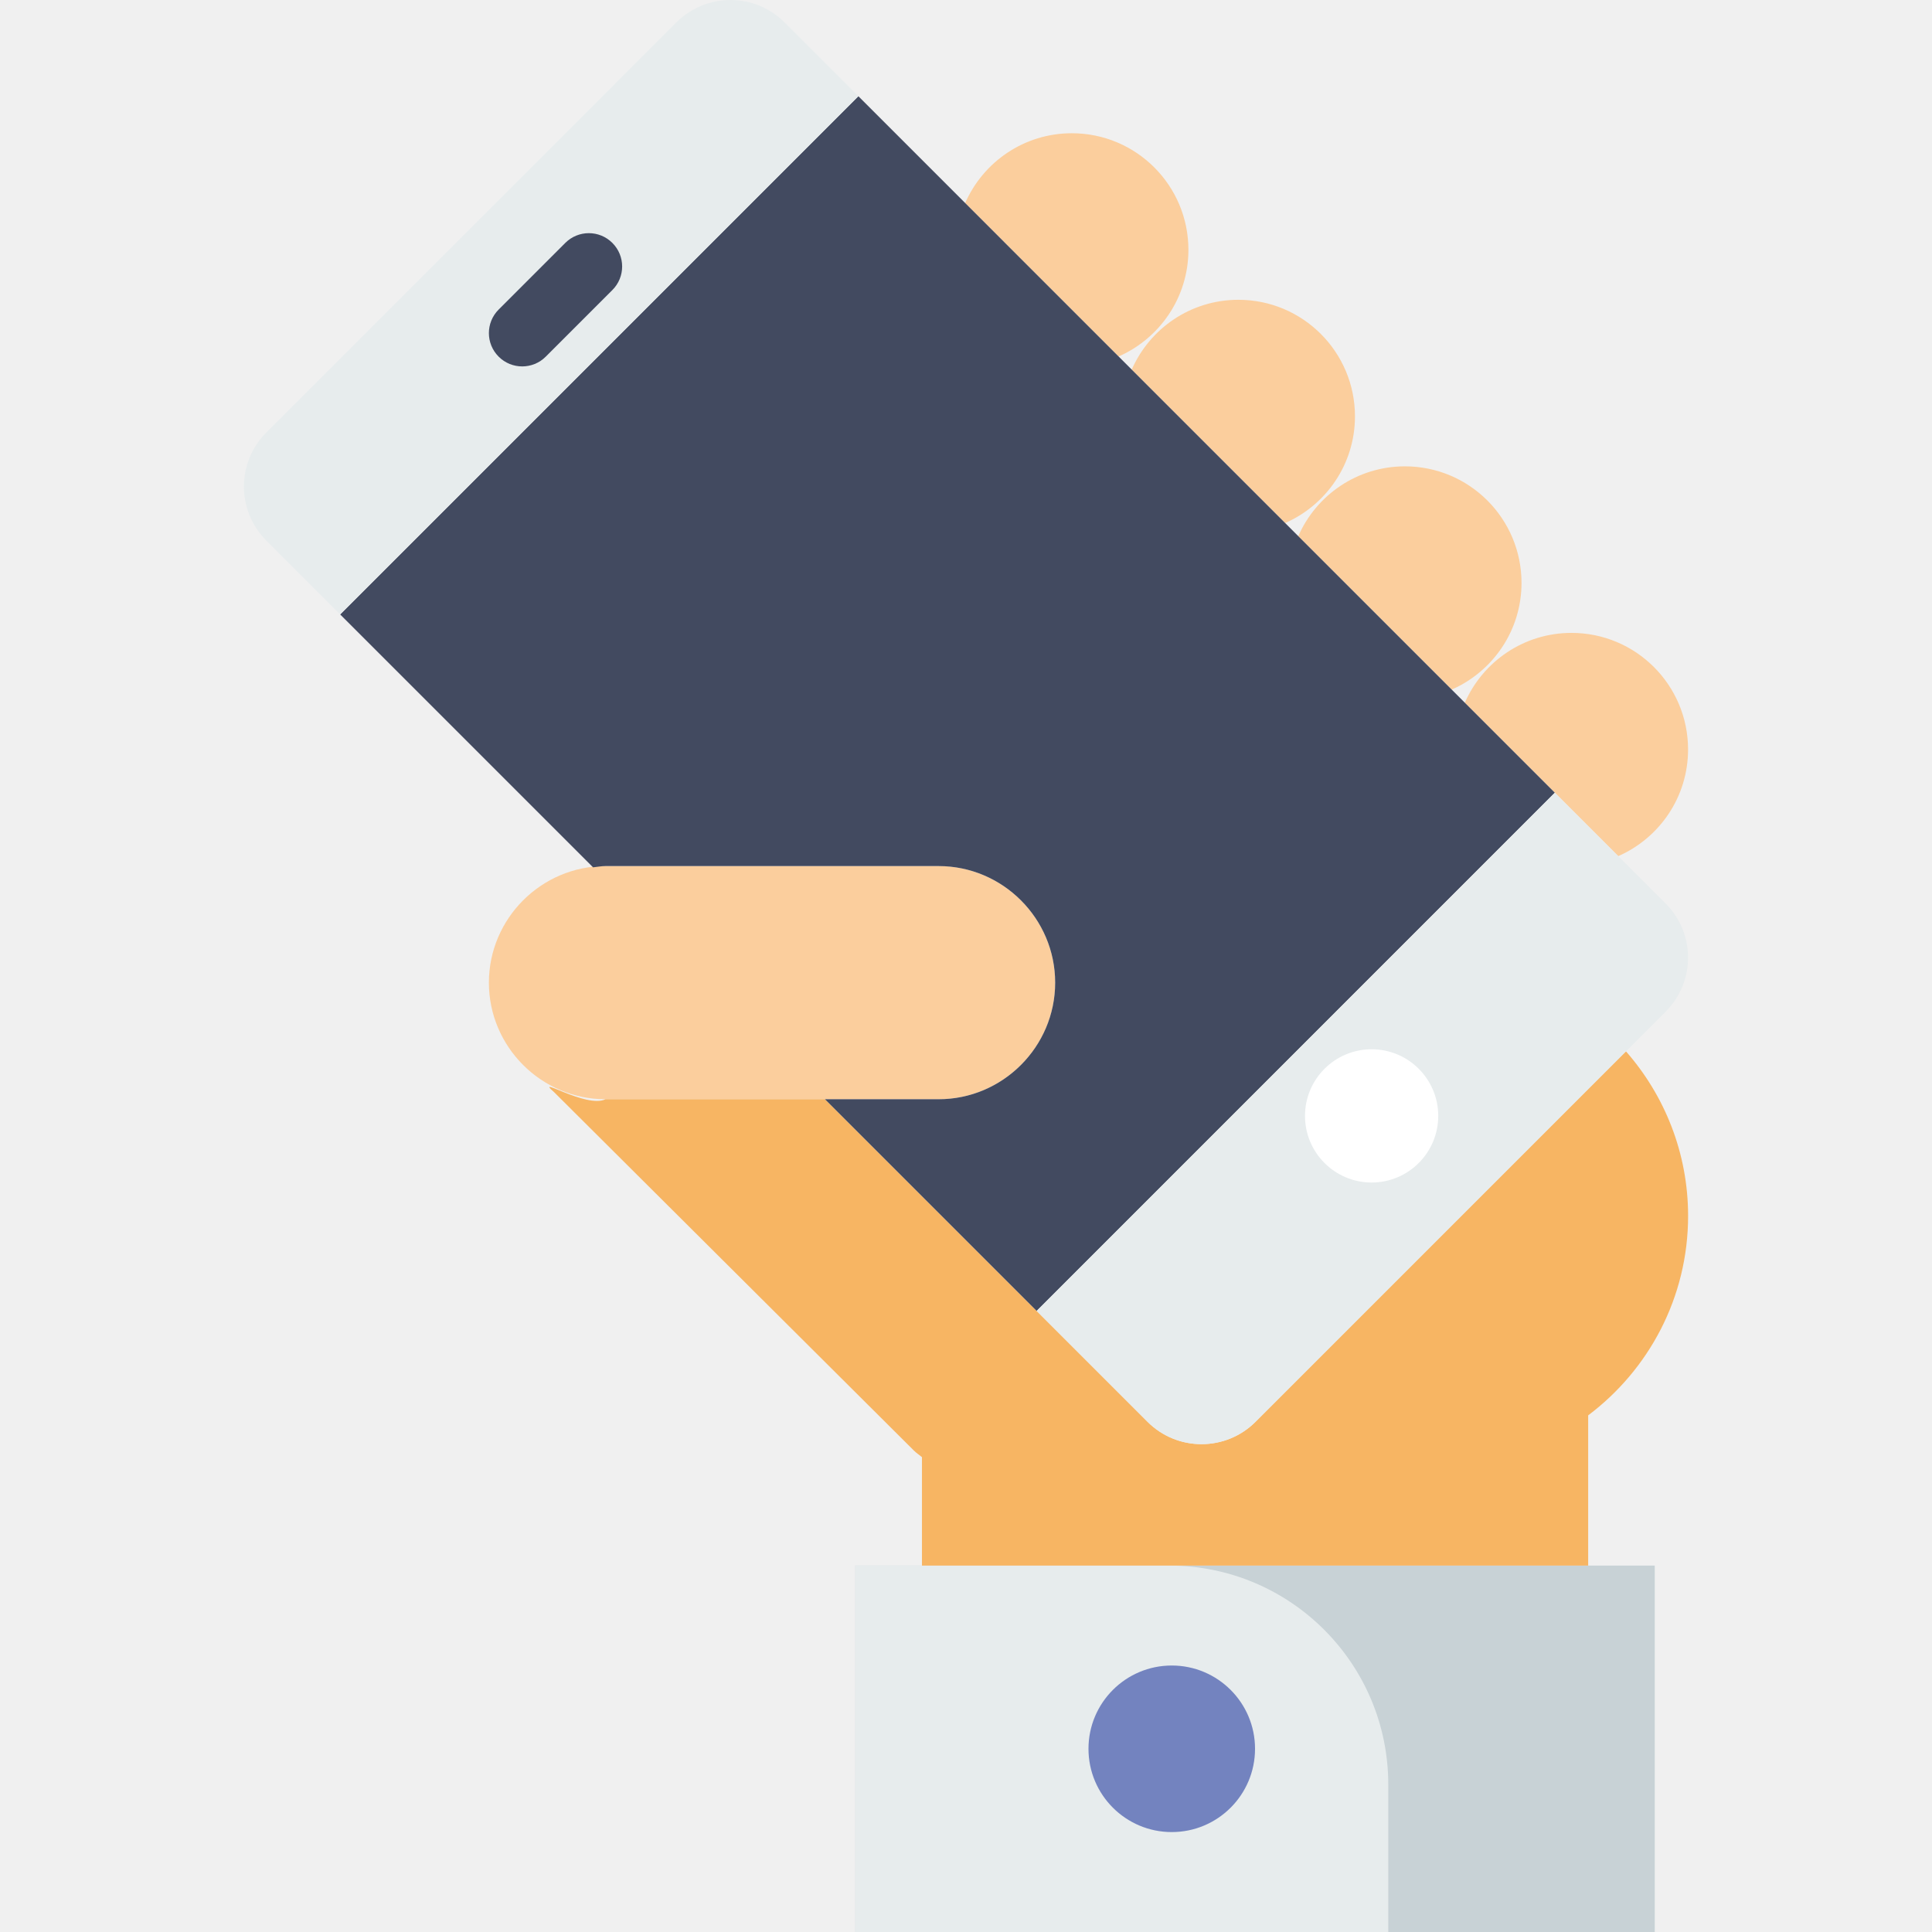
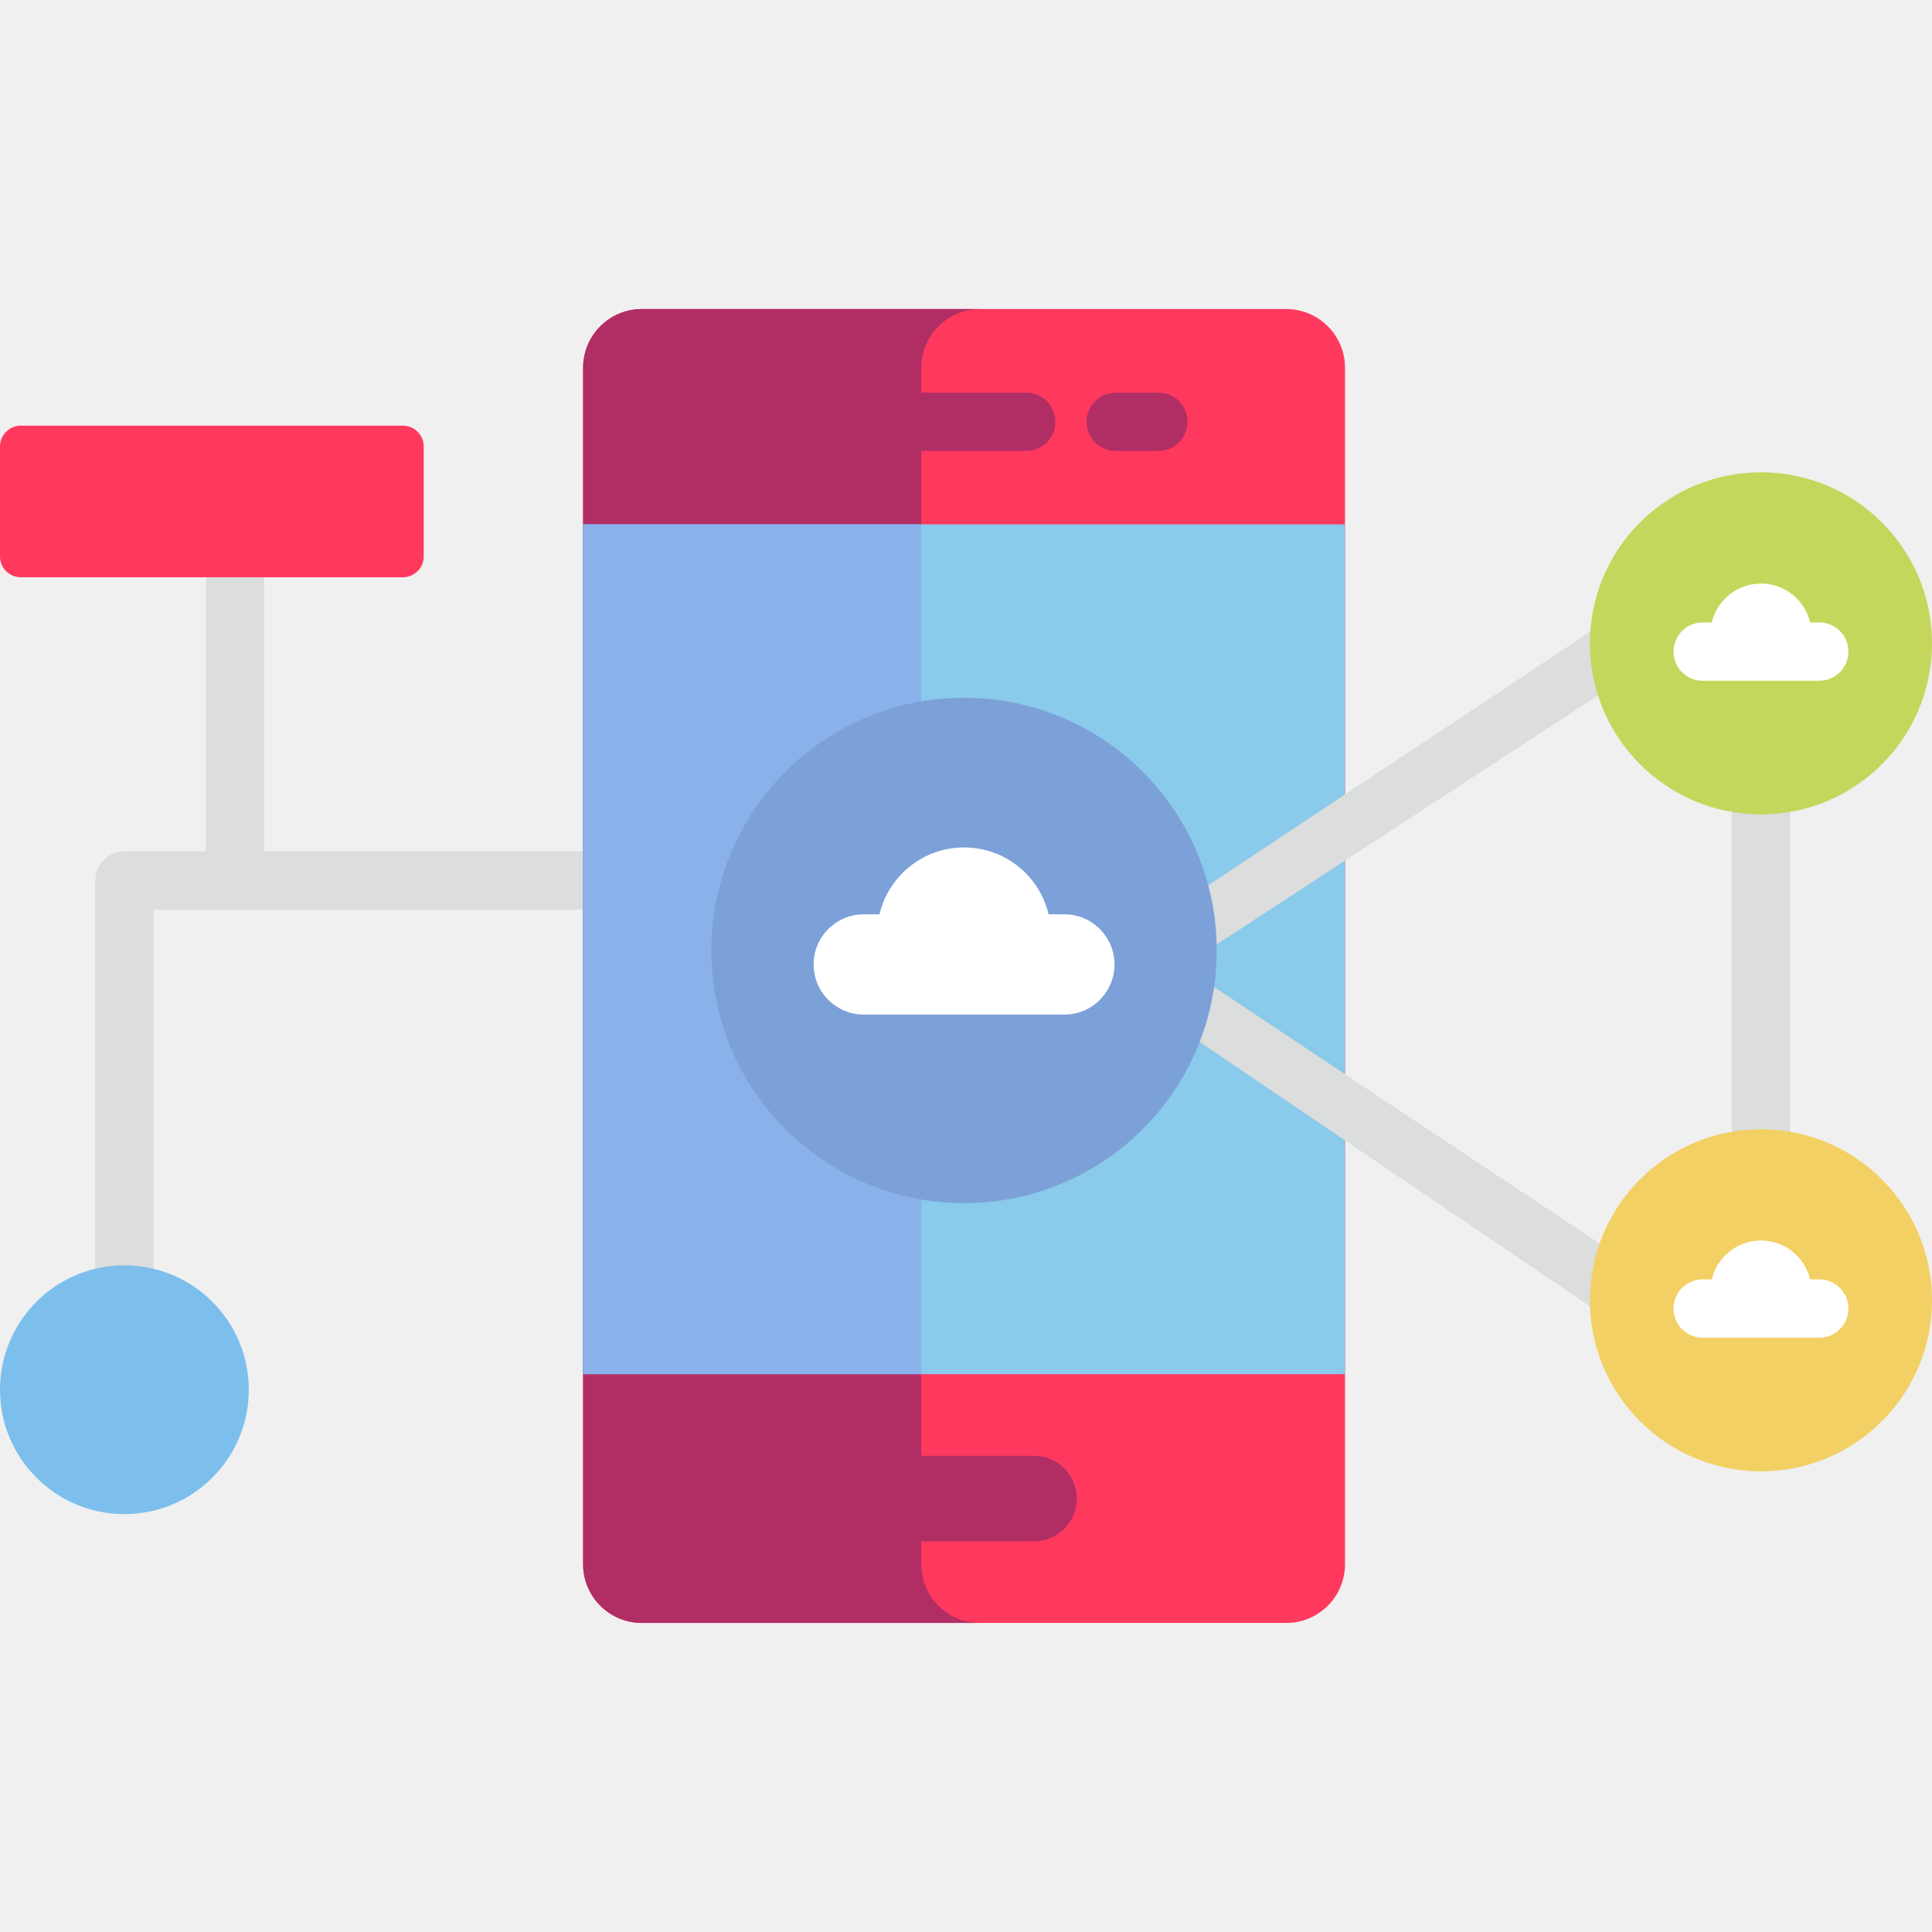
- <svg xmlns="http://www.w3.org/2000/svg" version="1.1" id="Capa_1" x="0px" y="0px" viewBox="0 0 58 58" style="enable-background:new 0 0 58 58;" xml:space="preserve">
-   <rect x="25.677" y="47" style="fill:#C8D2D6;" width="24" height="11" />
-   <path style="fill:#E7ECED;" d="M41.677,58h-16V47h9.426c3.631,0,6.574,2.943,6.574,6.574V58z" />
-   <circle style="fill:#7383BF;" cx="35.177" cy="52.5" r="2.5" />
-   <path style="fill:#FBCE9D;" d="M33.581,10.702c1.233-0.542,2.096-1.77,2.096-3.202c0-1.933-1.567-3.5-3.5-3.5  c-1.433,0-2.661,0.863-3.202,2.096L33.581,10.702z" />
-   <path style="fill:#FBCE9D;" d="M38.581,15.702c1.233-0.542,2.096-1.77,2.096-3.202c0-1.933-1.567-3.5-3.5-3.5  c-1.433,0-2.661,0.863-3.202,2.096L38.581,15.702z" />
-   <path style="fill:#FBCE9D;" d="M43.581,20.702c1.233-0.542,2.096-1.77,2.096-3.202c0-1.933-1.567-3.5-3.5-3.5  c-1.433,0-2.661,0.863-3.202,2.096L43.581,20.702z" />
-   <path style="fill:#FBCE9D;" d="M48.581,25.702c1.233-0.542,2.096-1.77,2.096-3.202c0-1.933-1.567-3.5-3.5-3.5  c-1.433,0-2.661,0.863-3.202,2.096L48.581,25.702z" />
-   <path style="fill:#FBCE9D;" d="M28.177,33h-10c-1.925,0-3.5-1.575-3.5-3.5v0c0-1.925,1.575-3.5,3.5-3.5h10  c1.925,0,3.5,1.575,3.5,3.5v0C31.677,31.425,30.102,33,28.177,33z" />
+ <svg xmlns="http://www.w3.org/2000/svg" version="1.1" id="Capa_1" x="0px" y="0px" viewBox="0 0 512 512" style="enable-background:new 0 0 512 512;" xml:space="preserve">
+   <path style="fill:#DCDDDD;" d="M159.678,241.062H62.294c-4.267,0-7.726-3.459-7.726-7.726v-84.99c0-4.267,3.459-7.726,7.726-7.726  s7.726,3.459,7.726,7.726v77.264h89.658c4.267,0,7.726,3.459,7.726,7.726C167.404,237.603,163.945,241.062,159.678,241.062z" />
+   <path style="fill:#FF395E;" d="M356.443,97.465v317.069c0,8.592-6.974,15.566-15.566,15.566H170.093  c-8.592,0-15.566-6.974-15.566-15.566V97.465c0-8.592,6.974-15.566,15.566-15.566h170.783  C349.468,81.899,356.443,88.874,356.443,97.465z" />
+   <path style="fill:#B12E65;" d="M244.153,414.535V97.465c0-8.592,6.974-15.566,15.566-15.566h-89.626  c-8.592,0-15.566,6.974-15.566,15.566v317.069c0,8.592,6.974,15.566,15.566,15.566h89.626  C251.127,430.101,244.153,423.126,244.153,414.535z" />
+   <rect x="154.527" y="138.961" style="fill:#8ACAEB;" width="201.915" height="225.208" />
+   <rect x="154.527" y="138.961" style="fill:#8BB1EA;" width="89.626" height="225.208" />
  <g>
-     <path style="fill:#F7B563;" d="M48.813,31.563l-11.12,11.12c-0.896,0.896-2.349,0.896-3.244,0L24.767,33h-6.589   c-0.578,0.283-2.155-0.738-1.55-0.219l10.812,10.77c0.074,0.074,0.16,0.127,0.238,0.194V47h20v-4.51c1.819-1.369,3-3.538,3-5.99   C50.677,34.607,49.97,32.883,48.813,31.563z" />
+     <path style="fill:#B12E65;" d="M274.028,385.803c6.263,0,11.332,5.069,11.332,11.332c0,3.132-1.267,5.965-3.317,8.015   s-4.883,3.317-8.015,3.317h-35.026c-6.264,0-11.332-5.069-11.332-11.332c0-3.132,1.267-5.965,3.317-8.015s4.883-3.317,8.015-3.317   H274.028z" />
+     <path style="fill:#B12E65;" d="M271.968,119.501h-65.932c-4.267,0-7.726-3.459-7.726-7.726s3.459-7.726,7.726-7.726h65.932   c4.267,0,7.726,3.459,7.726,7.726S276.235,119.501,271.968,119.501z" />
+     <path style="fill:#B12E65;" d="M306.994,119.501h-11.332c-4.267,0-7.726-3.459-7.726-7.726s3.459-7.726,7.726-7.726h11.332   c4.267,0,7.726,3.459,7.726,7.726S311.261,119.501,306.994,119.501z" />
  </g>
-   <path style="fill:#424A60;" d="M25.769,2.889L10.212,18.446l7.592,7.592C17.929,26.025,18.05,26,18.177,26h10  c1.925,0,3.5,1.575,3.5,3.5s-1.575,3.5-3.5,3.5h-3.411l6.355,6.355l15.556-15.557L25.769,2.889z" />
+   <path style="fill:#DCDDDD;" d="M432.674,352.322c-1.836,0-3.678-0.65-5.153-1.972l-130.833-88.596  c-1.653-1.481-2.59-3.604-2.57-5.823c0.02-2.22,0.993-4.325,2.672-5.776l128.773-85.505c3.23-2.791,8.108-2.436,10.898,0.791  c2.791,3.228,2.436,8.108-0.791,10.898l-122.132,79.763l124.294,82.737c3.178,2.847,3.447,7.732,0.6,10.911  C436.905,351.454,434.794,352.322,432.674,352.322z" />
+   <circle style="fill:#7CA1D8;" cx="255.485" cy="251.879" r="66.962" />
+   <path style="fill:#FFFFFF;" d="M282.064,242.299c7.335,0,13.289,5.954,13.289,13.289s-5.954,13.289-13.289,13.289h-53.157  c-7.335,0-13.289-5.954-13.289-13.289c0-7.335,5.954-13.289,13.289-13.289h4.172c2.4-10.158,11.517-17.719,22.406-17.719  c10.889,0,20.006,7.562,22.406,17.719L282.064,242.299L282.064,242.299z" />
  <g>
-     <path style="fill:#E7ECED;" d="M25.769,2.889l-2.217-2.217c-0.896-0.896-2.349-0.896-3.244,0L7.995,12.984   c-0.896,0.896-0.896,2.349,0,3.245l2.217,2.217L25.769,2.889z" />
-     <path style="fill:#E7ECED;" d="M50.005,27.126l-3.328-3.328L31.121,39.355l3.327,3.327c0.896,0.896,2.349,0.896,3.244,0   l12.312-12.312C50.901,29.475,50.901,28.022,50.005,27.126z" />
+     <path style="fill:#DCDDDD;" d="M466.672,306.994c-4.267,0-7.726-3.459-7.726-7.726v-83.445c0-4.267,3.459-7.726,7.726-7.726   c4.267,0,7.726,3.459,7.726,7.726v83.445C474.398,303.535,470.939,306.994,466.672,306.994z" />
+     <path style="fill:#DCDDDD;" d="M32.966,355.412c-4.267,0-7.726-3.459-7.726-7.726v-114.35c0-4.267,3.459-7.726,7.726-7.726h28.845   c4.267,0,7.726,3.459,7.726,7.726c0,4.267-3.459,7.726-7.726,7.726H40.692v106.624C40.692,351.953,37.233,355.412,32.966,355.412z" />
  </g>
-   <circle style="fill:#FFFFFF;" cx="41.177" cy="33.5" r="2" />
-   <path style="fill:#424A60;" d="M15.677,11c-0.256,0-0.512-0.098-0.707-0.293c-0.391-0.391-0.391-1.023,0-1.414l2-2  c0.391-0.391,1.023-0.391,1.414,0s0.391,1.023,0,1.414l-2,2C16.189,10.902,15.933,11,15.677,11z" />
+   <path style="fill:#7DBFEC;" d="M32.966,335.324c18.203,0,32.966,14.762,32.966,32.966s-14.762,32.966-32.966,32.966  S0,386.493,0,368.29S14.762,335.324,32.966,335.324z" />
+   <path style="fill:#FF395E;" d="M112.29,118.316v29.154c0,3.039-2.472,5.511-5.511,5.511H5.511c-3.039,0-5.511-2.472-5.511-5.511  v-29.154c0-3.039,2.472-5.511,5.511-5.511h101.267C109.817,112.805,112.29,115.277,112.29,118.316z" />
+   <circle style="fill:#C5D65C;" cx="466.672" cy="170.495" r="45.328" />
+   <circle style="fill:#F3D064;" cx="466.672" cy="344.596" r="45.328" />
+   <g>
+     <path style="fill:#FFFFFF;" d="M482.125,164.953c4.265,0,7.726,3.451,7.726,7.726c0,4.265-3.461,7.726-7.726,7.726h-30.905   c-4.265,0-7.726-3.461-7.726-7.726c0-4.275,3.461-7.726,7.726-7.726h2.421c1.401-5.913,6.696-10.302,13.032-10.302   c6.336,0,11.631,4.389,13.032,10.302H482.125z" />
+     <path style="fill:#FFFFFF;" d="M482.125,339.053c4.265,0,7.726,3.451,7.726,7.726c0,4.265-3.461,7.726-7.726,7.726h-30.905   c-4.265,0-7.726-3.461-7.726-7.726c0-4.275,3.461-7.726,7.726-7.726h2.421c1.401-5.913,6.696-10.302,13.032-10.302   c6.336,0,11.631,4.389,13.032,10.302H482.125z" />
+   </g>
  <g>
</g>
  <g>
</g>
  <g>
</g>
  <g>
</g>
  <g>
</g>
  <g>
</g>
  <g>
</g>
  <g>
</g>
  <g>
</g>
  <g>
</g>
  <g>
</g>
  <g>
</g>
  <g>
</g>
  <g>
</g>
  <g>
</g>
</svg>
